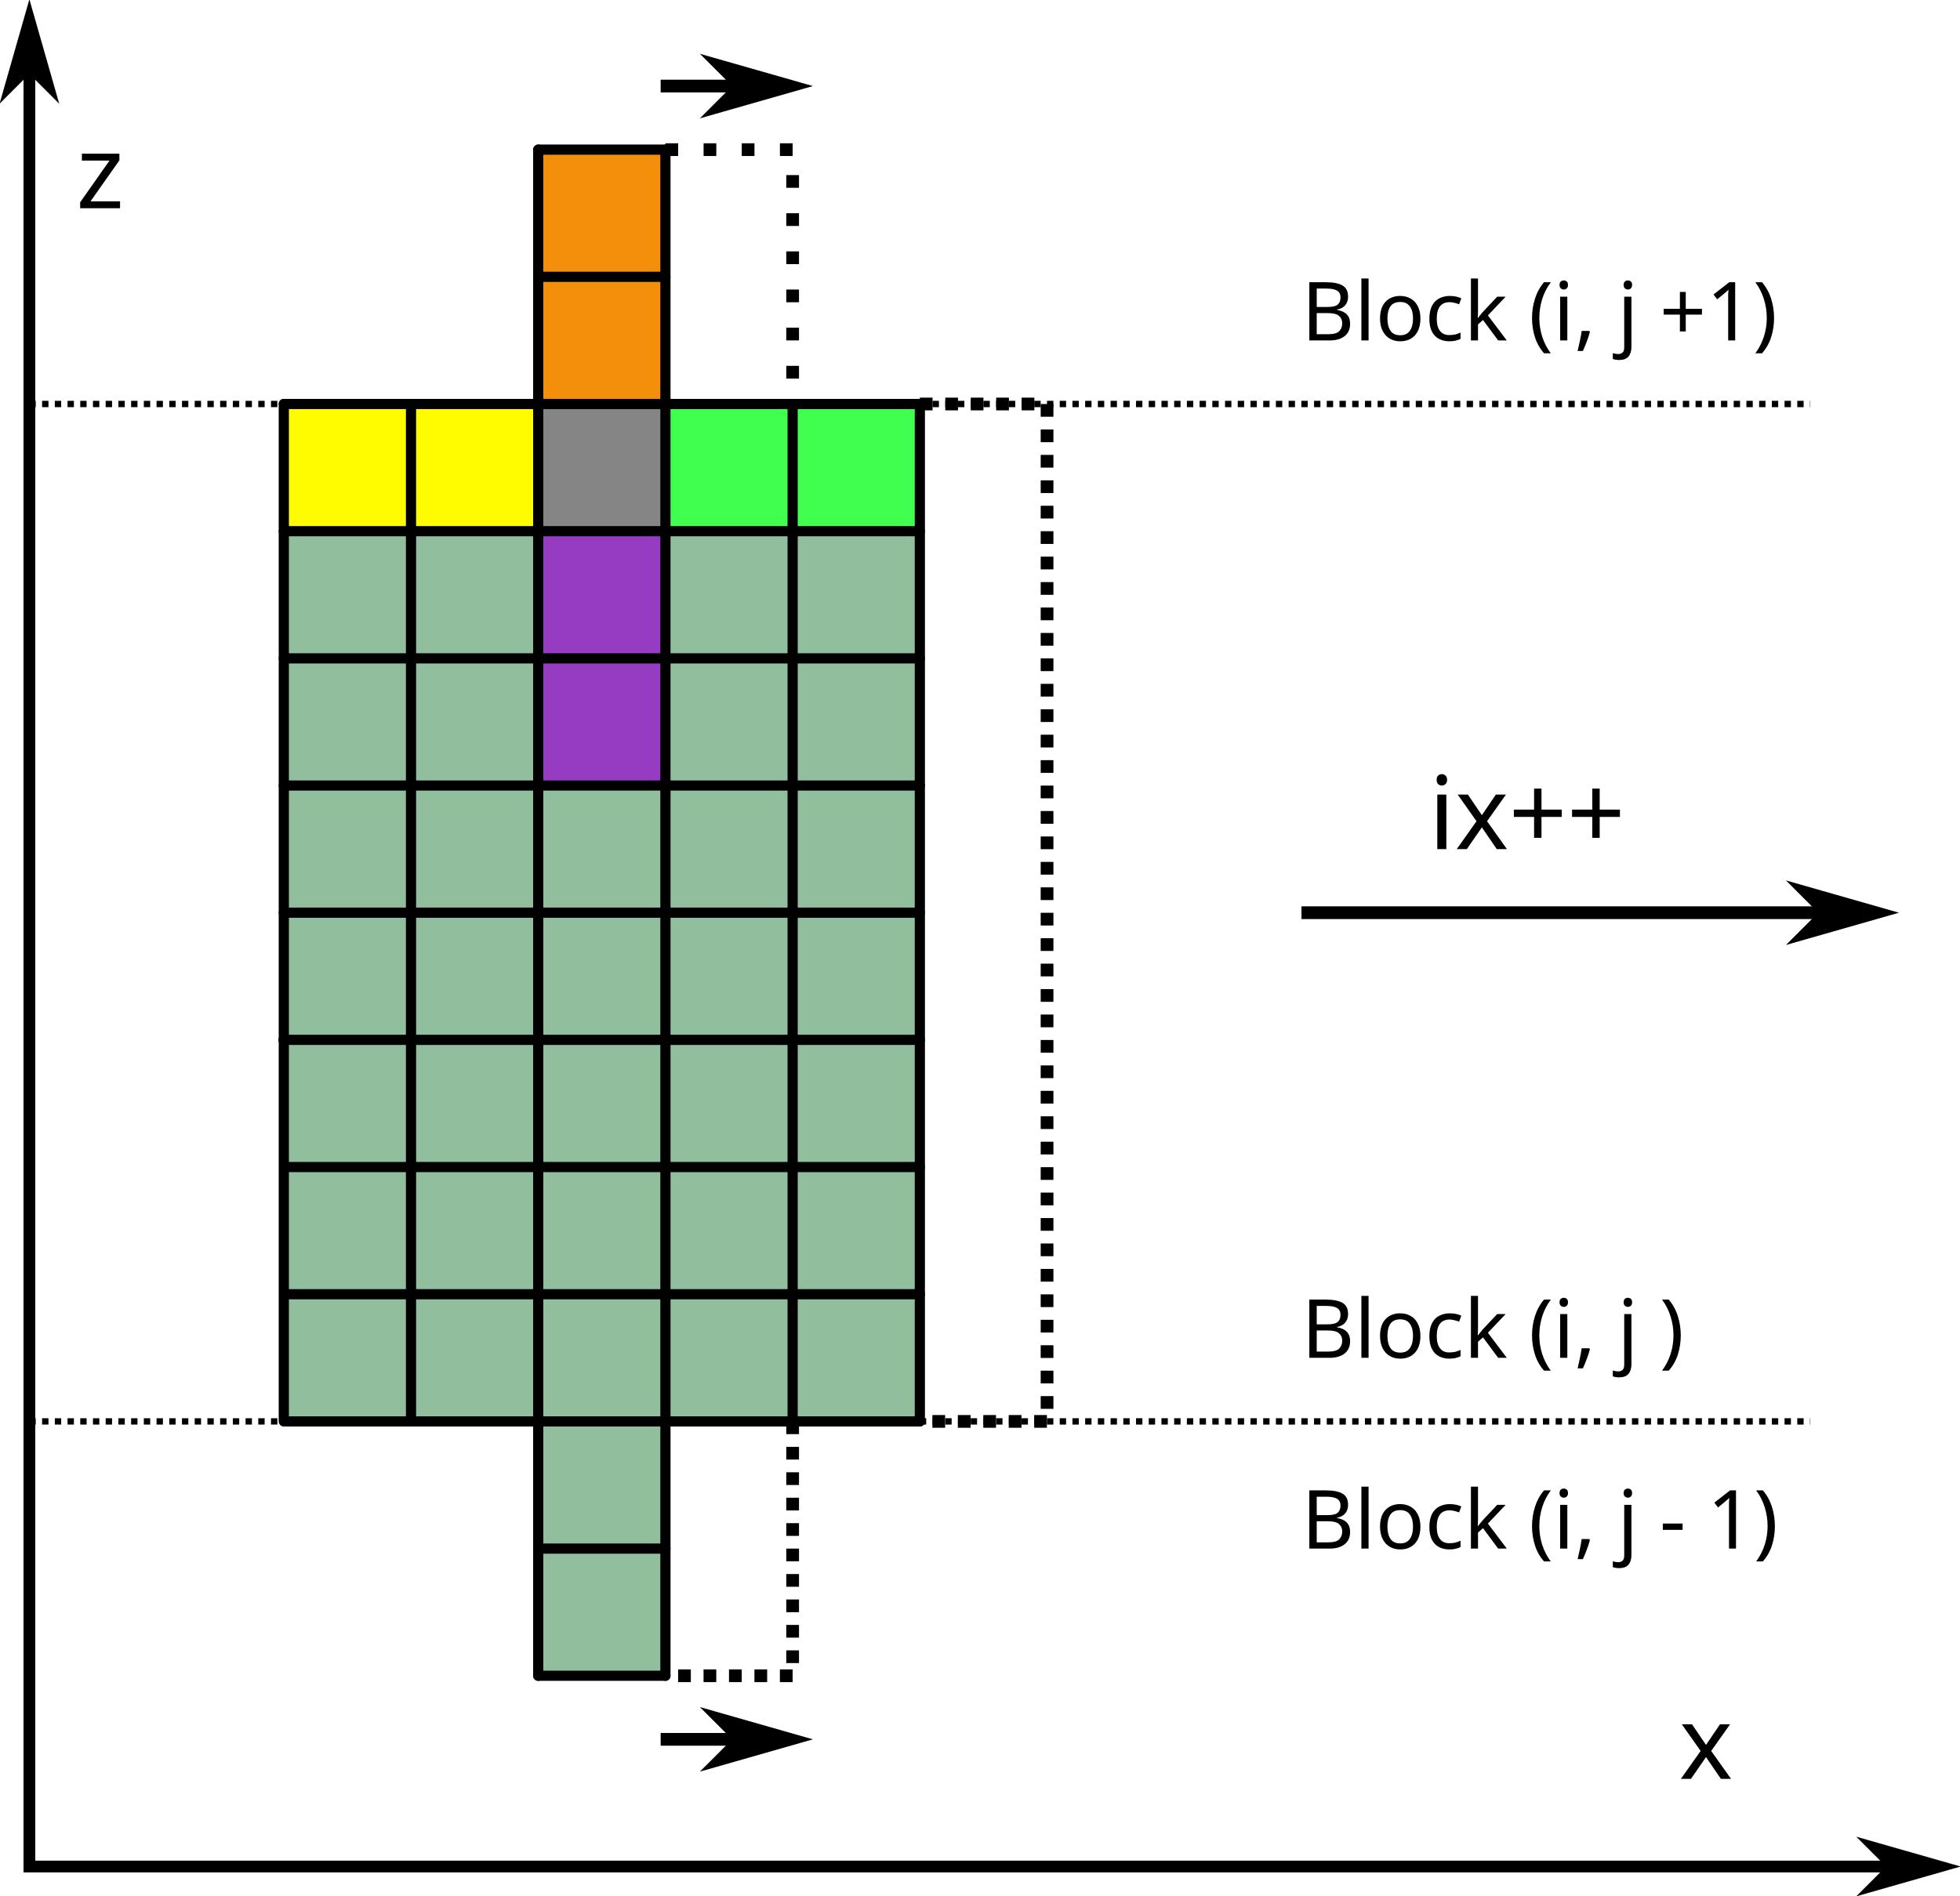
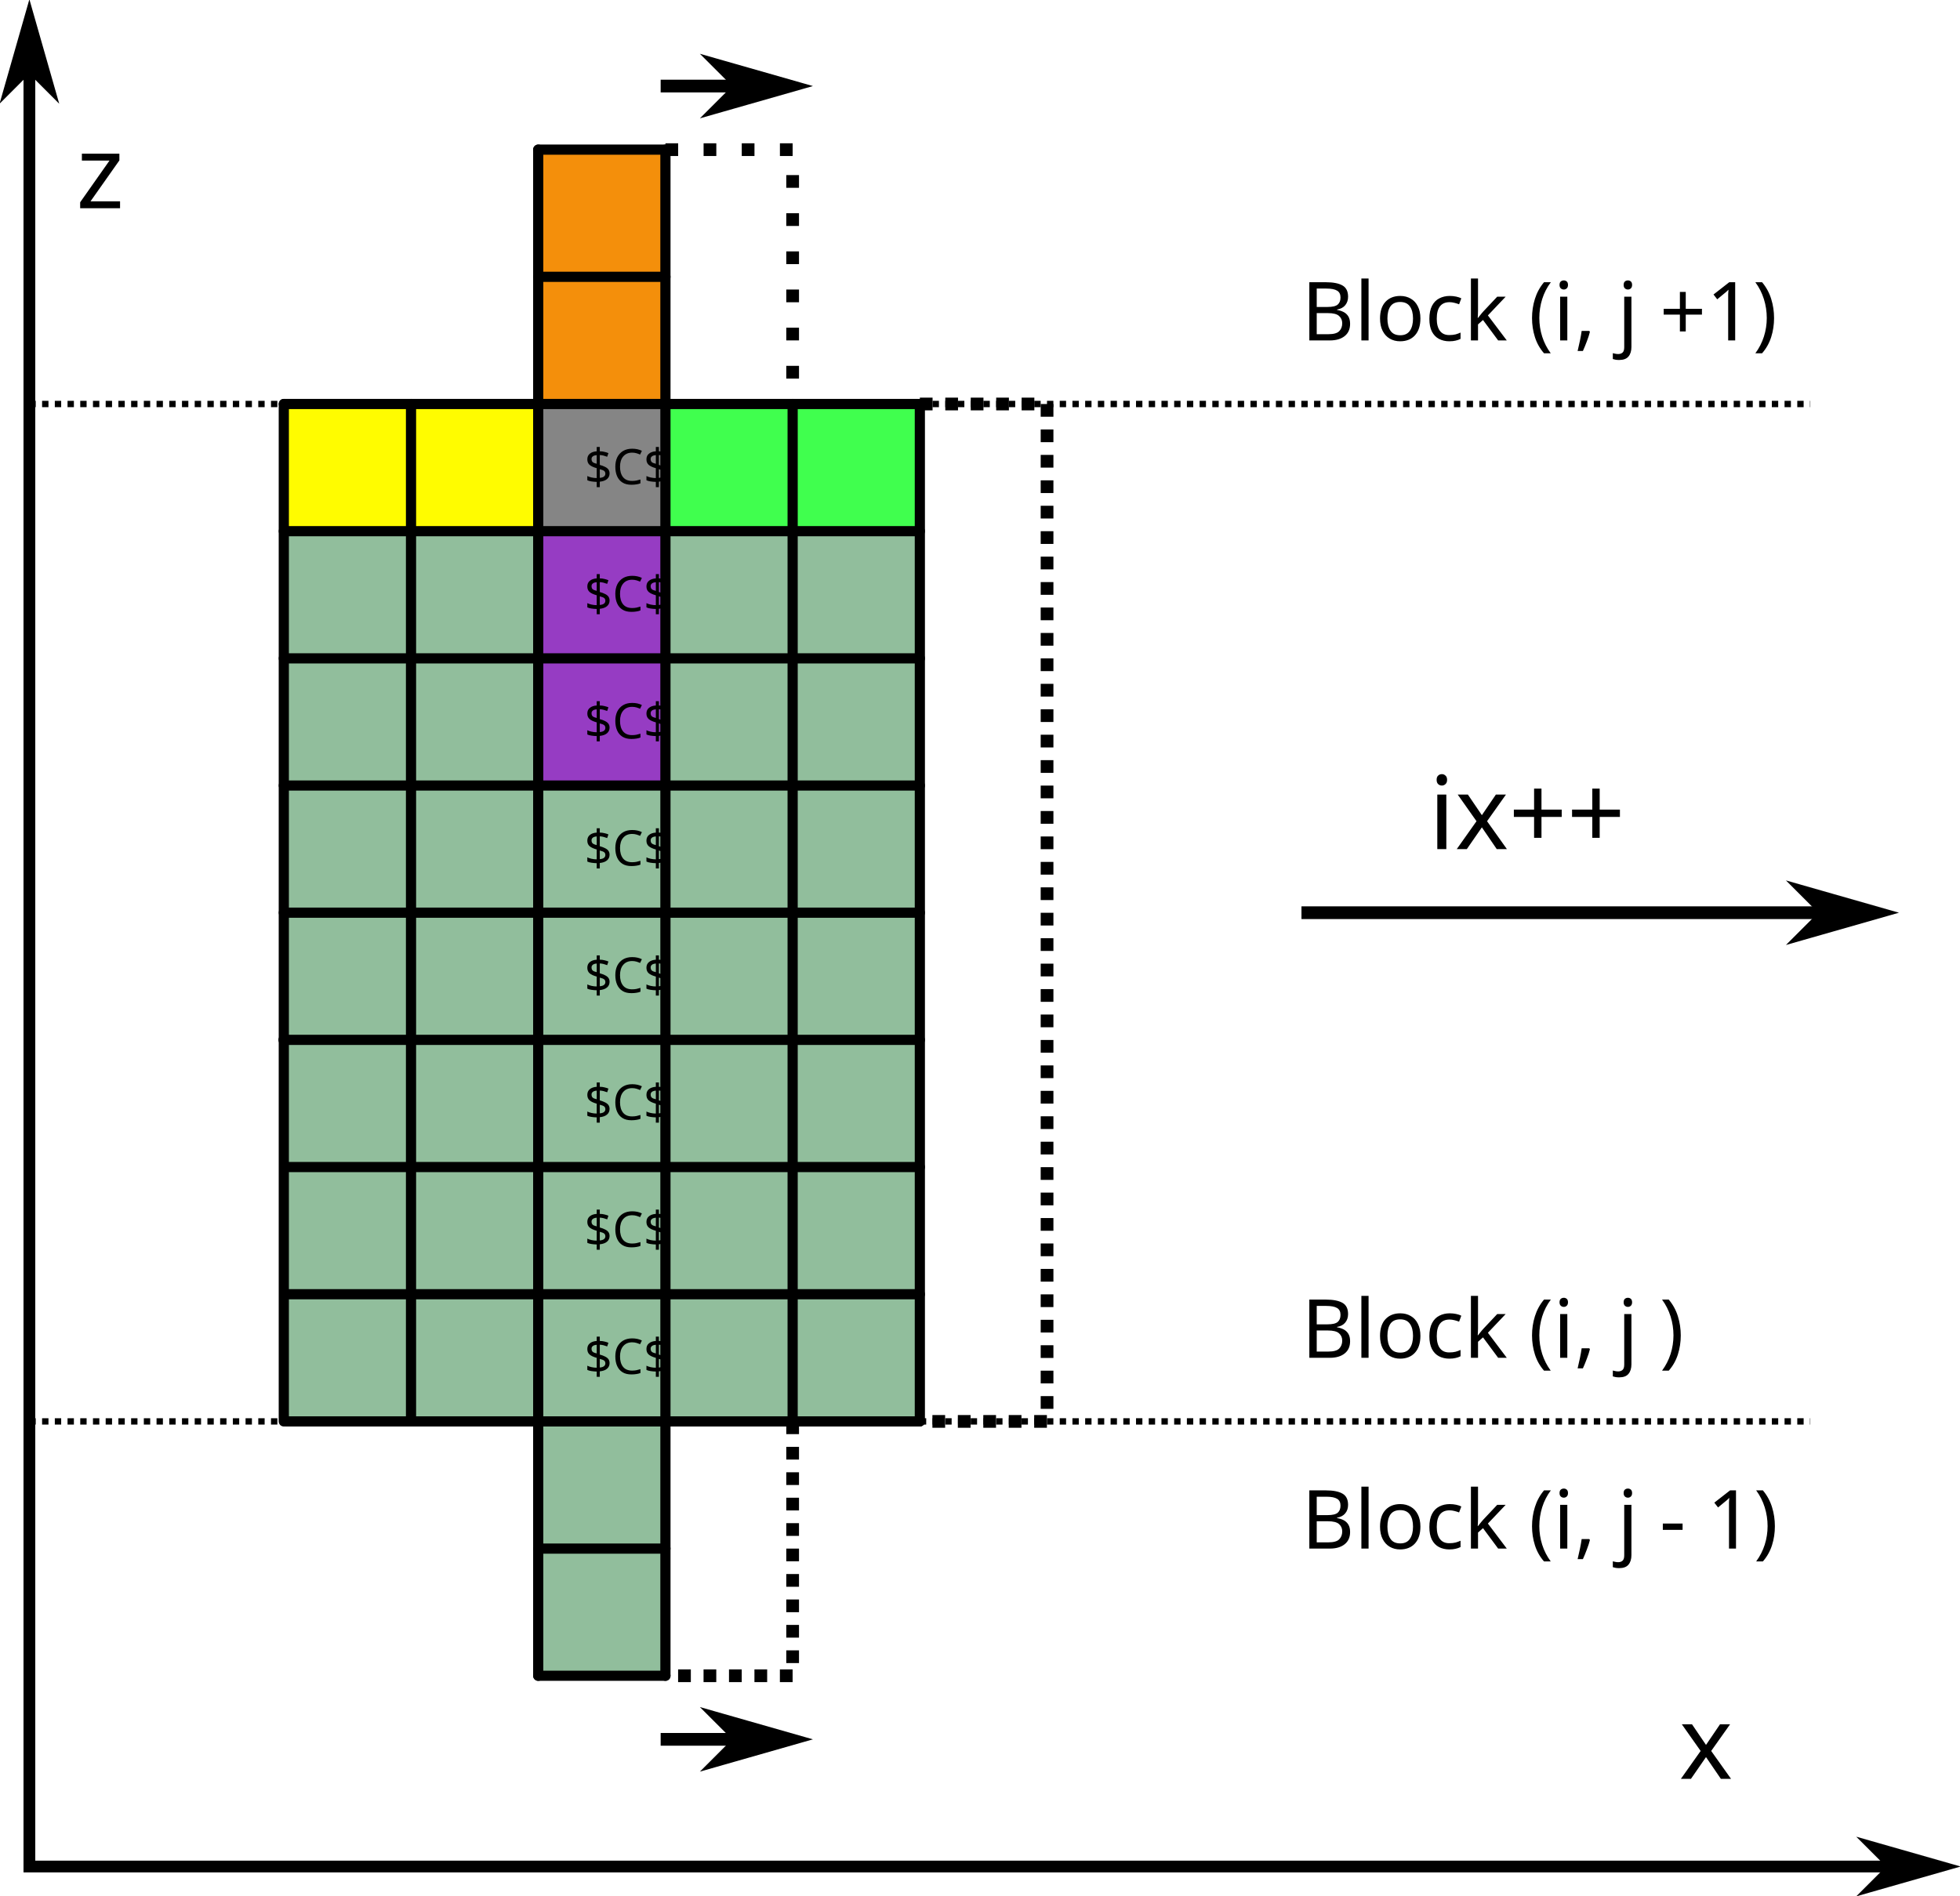
<svg xmlns="http://www.w3.org/2000/svg" version="1.1" id="svg2" viewBox="0 0 319.361 308.997" height="308.997" width="319.361">
  <defs id="defs4">
    <marker orient="auto" refY="0" refX="0" id="Arrow1Mend" style="overflow:visible">
      <path id="path4579" d="M 0,0 5,-5 -12.5,0 5,5 0,0 z" style="fill-rule:evenodd;stroke:#000000;stroke-width:1pt" transform="matrix(-0.4,0,0,-0.4,-4,0)" />
    </marker>
    <marker orient="auto" refY="0" refX="0" id="Arrow1Mstart" style="overflow:visible">
      <path id="path4576" d="M 0,0 5,-5 -12.5,0 5,5 0,0 z" style="fill-rule:evenodd;stroke:#000000;stroke-width:1pt" transform="matrix(0.4,0,0,0.4,4,0)" />
    </marker>
    <marker orient="auto" refY="0" refX="0" id="Arrow2Send" style="overflow:visible">
      <path id="path4087" style="fill-rule:evenodd;stroke-width:0.625;stroke-linejoin:round" d="M 8.719,4.034 -2.207,0.016 8.719,-4.002 c -1.745,2.372 -1.735,5.617 -6e-7,8.035 z" transform="matrix(-0.3,0,0,-0.3,0.69,0)" />
    </marker>
    <marker orient="auto" refY="0" refX="0" id="marker18867" style="overflow:visible">
      <path id="path18869" style="fill:#000000;fill-opacity:1;fill-rule:evenodd;stroke:#000000;stroke-width:0.625;stroke-linejoin:round;stroke-opacity:1" d="M 8.719,4.034 -2.207,0.016 8.719,-4.002 c -1.745,2.372 -1.735,5.617 -6e-7,8.035 z" transform="matrix(-1.1,0,0,-1.1,-1.1,0)" />
    </marker>
    <marker orient="auto" refY="0" refX="0" id="Arrow2Lend" style="overflow:visible">
      <path id="path16391" style="fill:#000000;fill-opacity:1;fill-rule:evenodd;stroke:#000000;stroke-width:0.625;stroke-linejoin:round;stroke-opacity:1" d="M 8.719,4.034 -2.207,0.016 8.719,-4.002 c -1.745,2.372 -1.735,5.617 -6e-7,8.035 z" transform="matrix(-1.1,0,0,-1.1,-1.1,0)" />
    </marker>
    <marker orient="auto" refY="0" refX="0" id="Arrow2Mend" style="overflow:visible">
      <path id="path16397" style="fill:#e21818;fill-opacity:1;fill-rule:evenodd;stroke:#c12020;stroke-width:0.625;stroke-linejoin:round;stroke-opacity:1" d="M 8.719,4.034 -2.207,0.016 8.719,-4.002 c -1.745,2.372 -1.735,5.617 -6e-7,8.035 z" transform="scale(-0.6,-0.6)" />
    </marker>
    <marker orient="auto" refY="0" refX="0" id="Arrow2Mstart" style="overflow:visible">
      <path id="path16394" style="fill:#e21818;fill-opacity:1;fill-rule:evenodd;stroke:#c12020;stroke-width:0.625;stroke-linejoin:round;stroke-opacity:1" d="M 8.719,4.034 -2.207,0.016 8.719,-4.002 c -1.745,2.372 -1.735,5.617 -6e-7,8.035 z" transform="scale(0.6,0.6)" />
    </marker>
    <marker orient="auto" refY="0" refX="0" id="marker16869" style="overflow:visible">
      <path id="path16871" d="M 0,0 5,-5 -12.5,0 5,5 0,0 z" style="fill:#e21818;fill-opacity:1;fill-rule:evenodd;stroke:#c12020;stroke-width:1pt;stroke-opacity:1" transform="matrix(0.8,0,0,0.8,10,0)" />
    </marker>
    <marker orient="auto" refY="0" refX="0" id="Arrow1Lstart" style="overflow:visible">
      <path id="path16370" d="M 0,0 5,-5 -12.5,0 5,5 0,0 z" style="fill:#e21818;fill-opacity:1;fill-rule:evenodd;stroke:#c12020;stroke-width:1pt;stroke-opacity:1" transform="matrix(0.8,0,0,0.8,10,0)" />
    </marker>
-     <filter id="filter19757" x="-0.005" width="1.01" y="-0.005" height="1.01" color-interpolation-filters="sRGB">
-       <feGaussianBlur stdDeviation="0.08" id="feGaussianBlur19759" />
-     </filter>
-     <filter id="filter19761" x="-0.005" width="1.01" y="-0.005" height="1.01" color-interpolation-filters="sRGB">
-       <feGaussianBlur stdDeviation="0.08" id="feGaussianBlur19763" />
-     </filter>
-     <filter id="filter19765" x="-0.005" width="1.01" y="-0.005" height="1.01" color-interpolation-filters="sRGB">
-       <feGaussianBlur stdDeviation="0.08" id="feGaussianBlur19767" />
-     </filter>
    <marker orient="auto" refY="0" refX="0" id="Arrow2Lend-5" style="overflow:visible">
      <path id="path16391-3" style="fill:#000000;fill-opacity:1;fill-rule:evenodd;stroke:#000000;stroke-width:0.625;stroke-linejoin:round;stroke-opacity:1" d="M 8.719,4.034 -2.207,0.016 8.719,-4.002 c -1.745,2.372 -1.735,5.617 -6e-7,8.035 z" transform="matrix(-1.1,0,0,-1.1,-1.1,0)" />
    </marker>
    <marker orient="auto" refY="0" refX="0" id="Arrow1Mend-3" style="overflow:visible">
      <path id="path4579-7" d="M 0,0 5,-5 -12.5,0 5,5 0,0 z" style="fill-rule:evenodd;stroke:#000000;stroke-width:1pt" transform="matrix(-0.4,0,0,-0.4,-4,0)" />
    </marker>
  </defs>
  <g id="layer1" style="display:none" transform="translate(-334.302,-325.4305)" />
  <g id="layer2" style="display:none" transform="translate(-334.302,-325.4305)" />
  <g id="layer3" style="display:inline" transform="translate(-334.302,-325.4305)">
    <rect style="fill:#91be9c;fill-opacity:1;stroke:none;display:inline" id="rect4214-83" width="20.727" height="20.727" x="421.999" y="577.821" />
    <rect style="fill:#91be9c;fill-opacity:1;stroke:none;display:inline" id="rect4214-469" width="20.727" height="20.727" x="421.999" y="557.094" />
    <rect style="fill:#91be9c;fill-opacity:1;stroke:none;display:inline" id="rect4214-3" width="20.727" height="20.727" x="401.272" y="412.003" />
    <rect style="fill:#91be9c;fill-opacity:1;stroke:none" id="rect4214" width="20.727" height="20.727" x="380.545" y="412.003" />
    <rect style="fill:#963cc3;fill-opacity:1;stroke:none;display:inline" id="rect4145-4" width="20.727" height="20.727" x="421.999" y="412.003" />
    <rect style="fill:#963cc3;fill-opacity:1;stroke:none;display:inline" id="rect4145-47" width="20.727" height="20.727" x="421.999" y="432.73" />
    <rect style="fill:#91be9c;fill-opacity:1;stroke:none;display:inline" id="rect4214-4" width="20.727" height="20.727" x="442.727" y="412.003" />
    <rect style="fill:#91be9c;fill-opacity:1;stroke:none;display:inline" id="rect4214-33" width="20.727" height="20.727" x="463.454" y="412.003" />
    <rect style="fill:#91be9c;fill-opacity:1;stroke:none;display:inline" id="rect4214-9" width="20.727" height="20.727" x="463.454" y="432.73" />
    <rect style="fill:#91be9c;fill-opacity:1;stroke:none;display:inline" id="rect4214-7" width="20.727" height="20.727" x="442.727" y="432.73" />
    <rect style="fill:#91be9c;fill-opacity:1;stroke:none;display:inline" id="rect4214-46" width="20.727" height="20.727" x="401.272" y="432.73" />
    <rect style="fill:#91be9c;fill-opacity:1;stroke:none;display:inline" id="rect4214-8" width="20.727" height="20.727" x="380.545" y="432.73" />
    <rect style="fill:#91be9c;fill-opacity:1;stroke:none;display:inline" id="rect4214-49" width="20.727" height="20.727" x="380.545" y="453.457" />
    <rect style="fill:#91be9c;fill-opacity:1;stroke:none;display:inline" id="rect4214-95" width="20.727" height="20.727" x="401.272" y="453.457" />
    <rect style="fill:#91be9c;fill-opacity:1;stroke:none;display:inline" id="rect4214-0" width="20.727" height="20.727" x="421.999" y="453.457" />
    <rect style="fill:#91be9c;fill-opacity:1;stroke:none;display:inline" id="rect4214-84" width="20.727" height="20.727" x="442.727" y="453.457" />
    <rect style="fill:#91be9c;fill-opacity:1;stroke:none;display:inline" id="rect4214-00" width="20.727" height="20.727" x="463.454" y="453.457" />
    <rect style="fill:#91be9c;fill-opacity:1;stroke:none;display:inline" id="rect4214-44" width="20.727" height="20.727" x="463.454" y="515.639" />
    <rect style="fill:#91be9c;fill-opacity:1;stroke:none;display:inline" id="rect4214-97" width="20.727" height="20.727" x="442.727" y="515.639" />
    <rect style="fill:#91be9c;fill-opacity:1;stroke:none;display:inline" id="rect4214-37" width="20.727" height="20.727" x="421.999" y="515.639" />
    <rect style="fill:#91be9c;fill-opacity:1;stroke:none;display:inline" id="rect4214-21" width="20.727" height="20.727" x="401.272" y="515.639" />
    <rect style="fill:#91be9c;fill-opacity:1;stroke:none;display:inline" id="rect4214-26" width="20.727" height="20.727" x="380.545" y="515.639" />
    <rect style="fill:#91be9c;fill-opacity:1;stroke:none;display:inline" id="rect4214-08" width="20.727" height="20.727" x="380.545" y="536.367" />
    <rect style="fill:#91be9c;fill-opacity:1;stroke:none;display:inline" id="rect4214-87" width="20.727" height="20.727" x="401.272" y="536.367" />
    <rect style="fill:#91be9c;fill-opacity:1;stroke:none;display:inline" id="rect4214-68" width="20.727" height="20.727" x="421.999" y="536.367" />
    <rect style="fill:#91be9c;fill-opacity:1;stroke:none;display:inline" id="rect4214-306" width="20.727" height="20.727" x="442.727" y="536.367" />
    <rect style="fill:#91be9c;fill-opacity:1;stroke:none;display:inline" id="rect4214-70" width="20.727" height="20.727" x="463.454" y="536.367" />
    <rect style="fill:#91be9c;fill-opacity:1;stroke:none;display:inline" id="rect4214-41" width="20.727" height="20.727" x="463.454" y="474.185" />
    <rect style="fill:#91be9c;fill-opacity:1;stroke:none;display:inline" id="rect4214-30" width="20.727" height="20.727" x="442.727" y="474.185" />
    <rect style="fill:#91be9c;fill-opacity:1;stroke:none;display:inline" id="rect4214-99" width="20.727" height="20.727" x="421.999" y="474.185" />
    <rect style="fill:#91be9c;fill-opacity:1;stroke:none;display:inline" id="rect4214-2" width="20.727" height="20.727" x="401.272" y="474.185" />
    <rect style="fill:#91be9c;fill-opacity:1;stroke:none;display:inline" id="rect4214-02" width="20.727" height="20.727" x="380.545" y="474.185" />
    <rect style="fill:#91be9c;fill-opacity:1;stroke:none;display:inline" id="rect4214-6" width="20.727" height="20.727" x="380.545" y="494.912" />
    <rect style="fill:#91be9c;fill-opacity:1;stroke:none;display:inline" id="rect4214-78" width="20.727" height="20.727" x="401.272" y="494.912" />
    <rect style="fill:#91be9c;fill-opacity:1;stroke:none;display:inline" id="rect4214-781" width="20.727" height="20.727" x="421.999" y="494.912" />
    <rect style="fill:#91be9c;fill-opacity:1;stroke:none;display:inline" id="rect4214-498" width="20.727" height="20.727" x="442.727" y="494.912" />
    <rect style="fill:#91be9c;fill-opacity:1;stroke:none;display:inline" id="rect4214-04" width="20.727" height="20.727" x="463.454" y="494.912" />
    <rect style="fill:#858585;fill-opacity:1;stroke:none;display:inline" id="rect4145-6" width="20.727" height="20.727" x="421.999" y="391.275" />
    <rect style="fill:#fffc00;fill-opacity:1;stroke:none;display:inline" id="rect4145-66" width="20.727" height="20.727" x="380.545" y="391.275" />
    <rect style="fill:#fffc00;fill-opacity:1;stroke:none;display:inline" id="rect4145-91" width="20.727" height="20.727" x="401.272" y="391.275" />
    <rect style="fill:#40ff4e;fill-opacity:1;stroke:none;display:inline" id="rect4145-5" width="20.727" height="20.727" x="442.727" y="391.275" />
    <rect style="fill:#40ff4e;fill-opacity:1;stroke:none;display:inline" id="rect4145-8" width="20.727" height="20.727" x="463.454" y="391.275" />
    <g id="g19890" transform="matrix(0.5,0,0,1,270,2.472441e-5)" style="stroke-width:2.828;stroke-miterlimit:4;stroke-dasharray:none" />
    <text xml:space="preserve" style="font-size:8px;font-style:normal;font-weight:normal;line-height:125%;letter-spacing:0px;word-spacing:0px;fill:#000000;fill-opacity:1;stroke:none;font-family:Sans" x="266.5" y="703.362" id="text3215" transform="translate(-4.9229925e-6,0)">
      <tspan id="tspan3217" x="266.5" y="703.362" />
    </text>
    <text xml:space="preserve" style="font-size:8px;font-style:normal;font-weight:normal;line-height:125%;letter-spacing:0px;word-spacing:0px;fill:#000000;fill-opacity:1;stroke:none;font-family:Sans" x="301.5" y="690.362" id="text4930" transform="translate(-4.9229925e-6,0)">
      <tspan id="tspan4932" x="301.5" y="690.362" />
    </text>
    <text xml:space="preserve" style="font-size:8px;font-style:normal;font-weight:normal;line-height:125%;letter-spacing:0px;word-spacing:0px;fill:#000000;fill-opacity:1;stroke:none;font-family:Sans" x="300.25" y="691.862" id="text4934" transform="translate(-4.9229925e-6,0)">
      <tspan id="tspan4936" x="300.25" y="691.862" />
    </text>
    <path style="fill:none;stroke:#000000;stroke-width:1.915;stroke-linecap:butt;stroke-linejoin:miter;stroke-miterlimit:4;stroke-opacity:1;stroke-dasharray:none;marker-start:url(#Arrow1Mstart);marker-end:url(#Arrow1Mend)" d="m 339.09,329.093 0,300.546 310.91,0" id="path3131" />
    <rect style="fill:#f48f0b;fill-opacity:1;stroke:none" id="rect4145" width="20.727" height="20.727" x="421.999" y="349.821" />
    <rect style="fill:#f48f0b;fill-opacity:1;stroke:none;display:inline" id="rect4145-9" width="20.727" height="20.727" x="421.999" y="370.548" />
    <g transform="matrix(4.145467,0,0,4.145467,12.33641,-382.216)" style="fill:#5e8ced;fill-opacity:1;stroke-width:0.25;stroke-miterlimit:4;stroke-dasharray:none;display:inline" id="g18079-2">
      <path style="fill:#5e8ced;fill-opacity:1;fill-rule:evenodd;stroke:#000000;stroke-width:0.4;stroke-linecap:round;stroke-linejoin:miter;stroke-miterlimit:4;stroke-opacity:1;stroke-dasharray:none" d="m 88.822,186.587 4e-6,40" id="path18053-4" />
      <path style="fill:#5e8ced;fill-opacity:1;fill-rule:evenodd;stroke:#000000;stroke-width:0.4;stroke-linecap:round;stroke-linejoin:miter;stroke-miterlimit:4;stroke-opacity:1;stroke-dasharray:none" d="m 93.822,186.587 0,40" id="path18055-3" />
      <path style="fill:#5e8ced;fill-opacity:1;fill-rule:evenodd;stroke:#000000;stroke-width:0.4;stroke-linecap:round;stroke-linejoin:miter;stroke-miterlimit:4;stroke-opacity:1;stroke-dasharray:none" d="m 98.822,176.587 0,60" id="path18057-9" />
      <path style="fill:#5e8ced;fill-opacity:1;fill-rule:evenodd;stroke:#000000;stroke-width:0.4;stroke-linecap:round;stroke-linejoin:miter;stroke-miterlimit:4;stroke-opacity:1;stroke-dasharray:none" d="m 103.822,176.587 0,60" id="path18059-4" />
      <path style="fill:#5e8ced;fill-opacity:1;fill-rule:evenodd;stroke:#000000;stroke-width:0.4;stroke-linecap:round;stroke-linejoin:miter;stroke-miterlimit:4;stroke-opacity:1;stroke-dasharray:none" d="m 108.822,186.587 0,40" id="path18061-3" />
      <path style="fill:#5e8ced;fill-opacity:1;fill-rule:evenodd;stroke:#000000;stroke-width:0.4;stroke-linecap:round;stroke-linejoin:miter;stroke-miterlimit:4;stroke-opacity:1;stroke-dasharray:none" d="m 113.822,186.587 0,40" id="path18063-5" />
      <path style="fill:#5e8ced;fill-opacity:1;fill-rule:evenodd;stroke:#000000;stroke-width:0.4;stroke-linecap:round;stroke-linejoin:miter;stroke-miterlimit:4;stroke-opacity:1;stroke-dasharray:none" d="m 88.822,186.587 25,0" id="path18065-8" />
      <path style="fill:#5e8ced;fill-opacity:1;fill-rule:evenodd;stroke:#000000;stroke-width:0.4;stroke-linecap:round;stroke-linejoin:miter;stroke-miterlimit:4;stroke-opacity:1;stroke-dasharray:none" d="m 88.822,191.587 25,0" id="path18067-1" />
      <path style="fill:#5e8ced;fill-opacity:1;fill-rule:evenodd;stroke:#000000;stroke-width:0.4;stroke-linecap:round;stroke-linejoin:miter;stroke-miterlimit:4;stroke-opacity:1;stroke-dasharray:none" d="m 88.822,196.587 25,0" id="path18069-4" />
      <path style="fill:#5e8ced;fill-opacity:1;fill-rule:evenodd;stroke:#000000;stroke-width:0.4;stroke-linecap:round;stroke-linejoin:miter;stroke-miterlimit:4;stroke-opacity:1;stroke-dasharray:none" d="m 88.822,201.587 25,0" id="path18071-3" />
      <path style="fill:#5e8ced;fill-opacity:1;fill-rule:evenodd;stroke:#000000;stroke-width:0.4;stroke-linecap:round;stroke-linejoin:miter;stroke-miterlimit:4;stroke-opacity:1;stroke-dasharray:none" d="m 88.822,206.587 25,0" id="path18073-1" />
      <path style="fill:#5e8ced;fill-opacity:1;fill-rule:evenodd;stroke:#000000;stroke-width:0.4;stroke-linecap:round;stroke-linejoin:miter;stroke-miterlimit:4;stroke-opacity:1;stroke-dasharray:none" d="m 88.81,211.587 25.012,0" id="path18075-9" />
      <path style="fill:#5e8ced;fill-opacity:1;fill-rule:evenodd;stroke:#000000;stroke-width:0.4;stroke-linecap:round;stroke-linejoin:miter;stroke-miterlimit:4;stroke-opacity:1;stroke-dasharray:none" d="m 88.987,216.587 24.835,0" id="path18077-9" />
      <path style="fill:#5e8ced;fill-opacity:1;fill-rule:evenodd;stroke:#000000;stroke-width:0.4;stroke-linecap:round;stroke-linejoin:miter;stroke-miterlimit:4;stroke-opacity:1;stroke-dasharray:none;display:inline" d="m 88.904,221.587 24.918,0" id="path18077-9-6" />
      <path style="fill:#5e8ced;fill-opacity:1;fill-rule:evenodd;stroke:#000000;stroke-width:0.4;stroke-linecap:round;stroke-linejoin:miter;stroke-miterlimit:4;stroke-opacity:1;stroke-dasharray:none;display:inline" d="m 88.904,226.587 24.918,0" id="path18077-9-6-9" />
      <path style="fill:none;stroke:#000000;stroke-width:0.8;stroke-linecap:round;stroke-linejoin:miter;stroke-miterlimit:4;stroke-opacity:1;stroke-dasharray:none" d="m 66.069,181.393 10,0" id="path4045" transform="matrix(0.5,0,0,0.5,65.78764,85.89054)" />
      <path style="fill:none;stroke:#000000;stroke-width:0.8;stroke-linecap:round;stroke-linejoin:miter;stroke-miterlimit:4;stroke-opacity:1;stroke-dasharray:none" d="m 66.069,191.393 10,0" id="path4047" transform="matrix(0.5,0,0,0.5,65.78764,85.89054)" />
      <path style="fill:none;stroke:#000000;stroke-width:0.8;stroke-linecap:round;stroke-linejoin:miter;stroke-miterlimit:4;stroke-opacity:1;stroke-dasharray:none" d="m 66.069,301.393 10,0" id="path4049" transform="matrix(0.5,0,0,0.5,65.78764,85.89054)" />
      <path style="fill:none;stroke:#000000;stroke-width:0.8;stroke-linecap:round;stroke-linejoin:miter;stroke-miterlimit:4;stroke-opacity:1;stroke-dasharray:none" d="m 66.069,291.393 10,0" id="path4051" transform="matrix(0.5,0,0,0.5,65.78764,85.89054)" />
    </g>
    <path style="fill:none;stroke:#000000;stroke-width:1.036;stroke-linecap:butt;stroke-linejoin:miter;stroke-miterlimit:4;stroke-opacity:1;stroke-dasharray:1.036, 1.036;stroke-dashoffset:0" d="m 339.09,557.094 c 13.818,0 27.636,0 41.455,0" id="path4053" />
    <path style="fill:none;stroke:#000000;stroke-width:1.036;stroke-linecap:butt;stroke-linejoin:miter;stroke-miterlimit:4;stroke-opacity:1;stroke-dasharray:1.036, 1.036;stroke-dashoffset:0" d="m 484.181,557.094 145.091,0" id="path4055" />
    <path style="fill:none;stroke:#000000;stroke-width:1.036;stroke-linecap:butt;stroke-linejoin:miter;stroke-miterlimit:4;stroke-opacity:1;stroke-dasharray:1.036, 1.036;stroke-dashoffset:0;display:inline" d="m 484.181,391.275 145.091,0" id="path4055-4" />
    <path style="fill:none;stroke:#000000;stroke-width:1.036;stroke-linecap:butt;stroke-linejoin:miter;stroke-miterlimit:4;stroke-opacity:1;stroke-dasharray:1.036, 1.036;stroke-dashoffset:0;display:inline" d="m 339.09,391.275 c 13.818,0 27.636,0 41.455,0" id="path4053-4" />
    <text xml:space="preserve" style="font-size:13.288px;font-style:normal;font-weight:normal;line-height:125%;letter-spacing:0px;word-spacing:0px;fill:#000000;fill-opacity:1;stroke:none;display:inline;font-family:sans-serif" x="546.363" y="380.912" id="text19769-3-5">
      <tspan id="tspan19771-5-9" x="546.363" y="380.912">Block (i, j +1)</tspan>
    </text>
    <text xml:space="preserve" style="font-size:13.288px;font-style:normal;font-weight:normal;line-height:125%;letter-spacing:0px;word-spacing:0px;fill:#000000;fill-opacity:1;stroke:none;display:inline;font-family:sans-serif" x="546.363" y="546.73" id="text19769-3-5-6">
      <tspan id="tspan19771-5-9-6" x="546.363" y="546.73">Block (i, j )</tspan>
    </text>
    <text xml:space="preserve" style="font-size:13.288px;font-style:normal;font-weight:normal;line-height:125%;letter-spacing:0px;word-spacing:0px;fill:#000000;fill-opacity:1;stroke:none;display:inline;font-family:sans-serif" x="546.363" y="577.821" id="text19769-3-5-5">
      <tspan id="tspan19771-5-9-2" x="546.363" y="577.821">Block (i, j - 1)</tspan>
    </text>
    <path style="fill:none;stroke:#000000;stroke-width:2.073px;stroke-linecap:butt;stroke-linejoin:miter;stroke-opacity:1;marker-end:url(#Arrow1Mend)" d="m 546.363,474.185 93.273,0" id="path5865" />
    <text xml:space="preserve" style="font-size:16.582px;font-style:normal;font-weight:normal;line-height:125%;letter-spacing:0px;word-spacing:0px;fill:#000000;fill-opacity:1;stroke:none;font-family:Sans" x="567.091" y="463.821" id="text6067">
      <tspan id="tspan6069" x="567.091" y="463.821">ix++ </tspan>
    </text>
    <path style="fill:none;stroke:#000000;stroke-width:2.073;stroke-linecap:butt;stroke-linejoin:miter;stroke-miterlimit:4;stroke-opacity:1;stroke-dasharray:2.073, 4.145;stroke-dashoffset:0" d="m 442.727,349.821 20.727,0 0,41.455" id="path6071" />
    <path style="fill:none;stroke:#000000;stroke-width:2.073;stroke-linecap:butt;stroke-linejoin:miter;stroke-miterlimit:4;stroke-opacity:1;stroke-dasharray:2.073, 2.073;stroke-dashoffset:0" d="m 484.181,391.275 20.727,0 0,165.819 -20.727,0" id="path6073" />
    <path style="fill:none;stroke:#000000;stroke-width:2.073;stroke-linecap:butt;stroke-linejoin:miter;stroke-miterlimit:4;stroke-opacity:1;stroke-dasharray:2.073, 2.073;stroke-dashoffset:0" d="m 463.454,557.094 0,41.455 -20.727,0" id="path6075" />
    <path style="fill:none;stroke:#000000;stroke-width:2.073px;stroke-linecap:butt;stroke-linejoin:miter;stroke-opacity:1;marker-end:url(#Arrow1Mend)" d="m 441.949,608.912 20.727,0" id="path6077" />
    <path style="fill:none;stroke:#000000;stroke-width:2.073px;stroke-linecap:butt;stroke-linejoin:miter;stroke-opacity:1;marker-end:url(#Arrow1Mend);display:inline" d="m 441.949,339.457 20.727,0" id="path6077-0" />
    <text xml:space="preserve" style="font-size:16.582px;font-style:normal;font-weight:normal;line-height:125%;letter-spacing:0px;word-spacing:0px;fill:#000000;fill-opacity:1;stroke:none;font-family:Sans" x="607.885" y="615.351" id="text6507">
      <tspan id="tspan6509" x="607.885" y="615.351">x</tspan>
    </text>
    <text xml:space="preserve" style="font-size:16.582px;font-style:normal;font-weight:normal;line-height:125%;letter-spacing:0px;word-spacing:0px;fill:#000000;fill-opacity:1;stroke:none;font-family:Sans" x="346.721" y="359.369" id="text6511">
      <tspan id="tspan6513" x="346.721" y="359.369">z</tspan>
    </text>
+     <text xml:space="preserve" style="font-size:8px;font-style:normal;font-weight:normal;line-height:125%;letter-spacing:0px;word-spacing:0px;fill:#000000;fill-opacity:1;stroke:none;font-family:Sans" x="429.5" y="404.362" id="text3107">
+       <tspan id="tspan3109" x="429.5" y="404.362">$C$</tspan>
+     </text>
+     <text xml:space="preserve" style="font-size:8px;font-style:normal;font-weight:normal;line-height:125%;letter-spacing:0px;word-spacing:0px;fill:#000000;fill-opacity:1;stroke:none;display:inline;font-family:Sans" x="429.5" y="425.076" id="text3107-8">
+       <tspan id="tspan3109-3" x="429.5" y="425.076">$C$</tspan>
+     </text>
+     <text xml:space="preserve" style="font-size:8px;font-style:normal;font-weight:normal;line-height:125%;letter-spacing:0px;word-spacing:0px;fill:#000000;fill-opacity:1;stroke:none;display:inline;font-family:Sans" x="429.5" y="445.791" id="text3107-6">
+       <tspan id="tspan3109-33" x="429.5" y="445.791">$C$</tspan>
+     </text>
+     <text xml:space="preserve" style="font-size:8px;font-style:normal;font-weight:normal;line-height:125%;letter-spacing:0px;word-spacing:0px;fill:#000000;fill-opacity:1;stroke:none;display:inline;font-family:Sans" x="429.5" y="466.505" id="text3107-5">
+       <tspan id="tspan3109-6" x="429.5" y="466.505">$C$</tspan>
+     </text>
+     <text xml:space="preserve" style="font-size:8px;font-style:normal;font-weight:normal;line-height:125%;letter-spacing:0px;word-spacing:0px;fill:#000000;fill-opacity:1;stroke:none;display:inline;font-family:Sans" x="429.5" y="487.219" id="text3107-89">
+       <tspan id="tspan3109-4" x="429.5" y="487.219">$C$</tspan>
+     </text>
+     <text xml:space="preserve" style="font-size:8px;font-style:normal;font-weight:normal;line-height:125%;letter-spacing:0px;word-spacing:0px;fill:#000000;fill-opacity:1;stroke:none;display:inline;font-family:Sans" x="429.5" y="507.934" id="text3107-82">
+       <tspan id="tspan3109-5" x="429.5" y="507.934">$C$</tspan>
+     </text>
+     <text xml:space="preserve" style="font-size:8px;font-style:normal;font-weight:normal;line-height:125%;letter-spacing:0px;word-spacing:0px;fill:#000000;fill-opacity:1;stroke:none;display:inline;font-family:Sans" x="429.5" y="528.648" id="text3107-7">
+       <tspan id="tspan3109-32" x="429.5" y="528.648">$C$</tspan>
+     </text>
+     <text xml:space="preserve" style="font-size:8px;font-style:normal;font-weight:normal;line-height:125%;letter-spacing:0px;word-spacing:0px;fill:#000000;fill-opacity:1;stroke:none;display:inline;font-family:Sans" x="429.5" y="549.362" id="text3107-2">
+       <tspan id="tspan3109-65" x="429.5" y="549.362">$C$</tspan>
+     </text>
+     <flowRoot xml:space="preserve" id="flowRoot3384" style="fill:black;stroke:none;stroke-opacity:1;stroke-width:1px;stroke-linejoin:miter;stroke-linecap:butt;fill-opacity:1;font-family:Sans;font-style:normal;font-weight:normal;font-size:8px;line-height:125%;letter-spacing:0px;word-spacing:0px">
+       <flowRegion id="flowRegion3386">
+         <rect id="rect3388" width="82.5" height="190" x="-106.5" y="74.997" />
+       </flowRegion>
+       <flowPara id="flowPara3390" />
+     </flowRoot>
  </g>
</svg>
